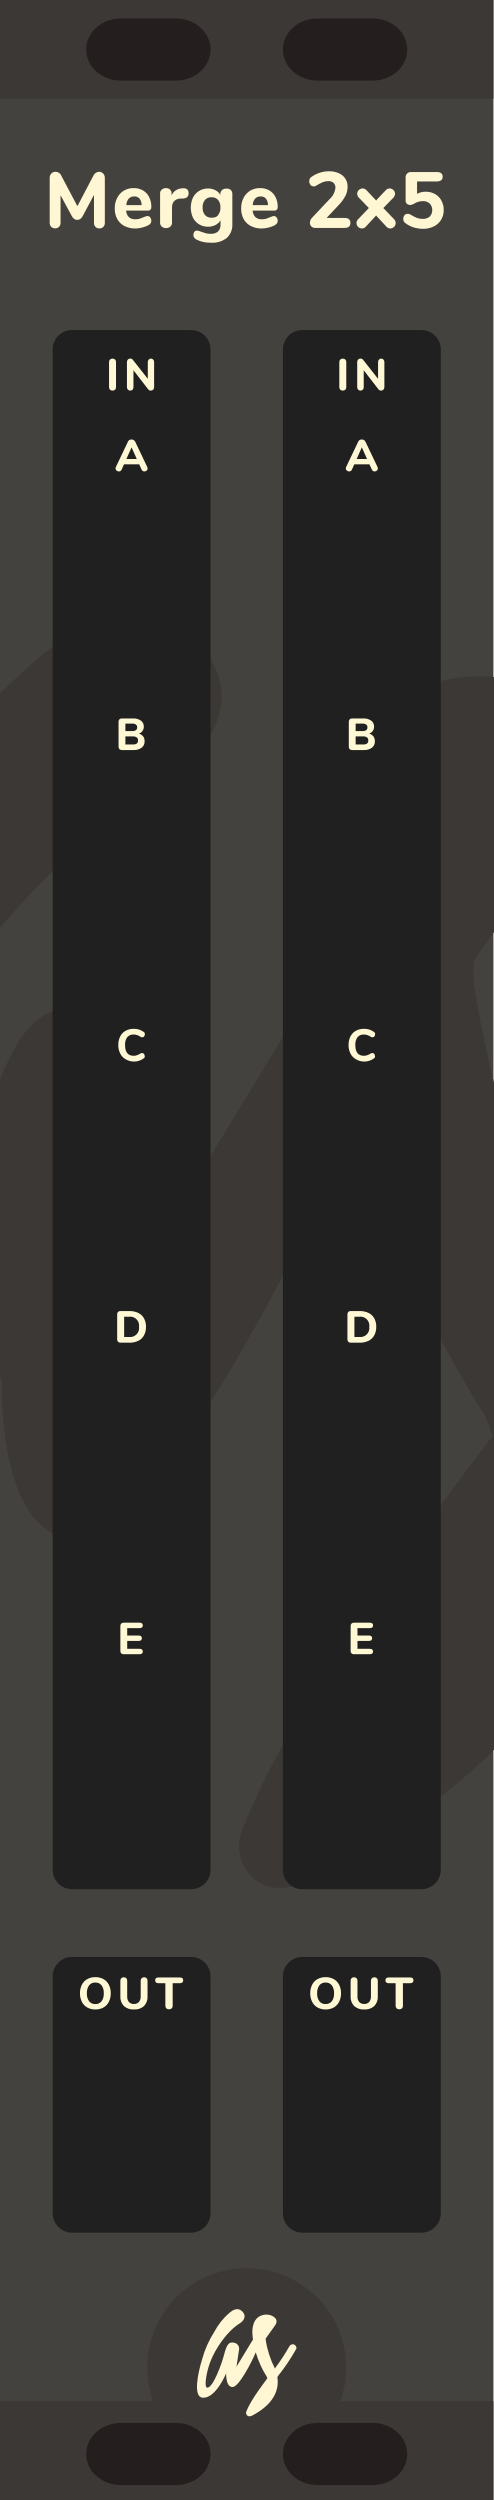
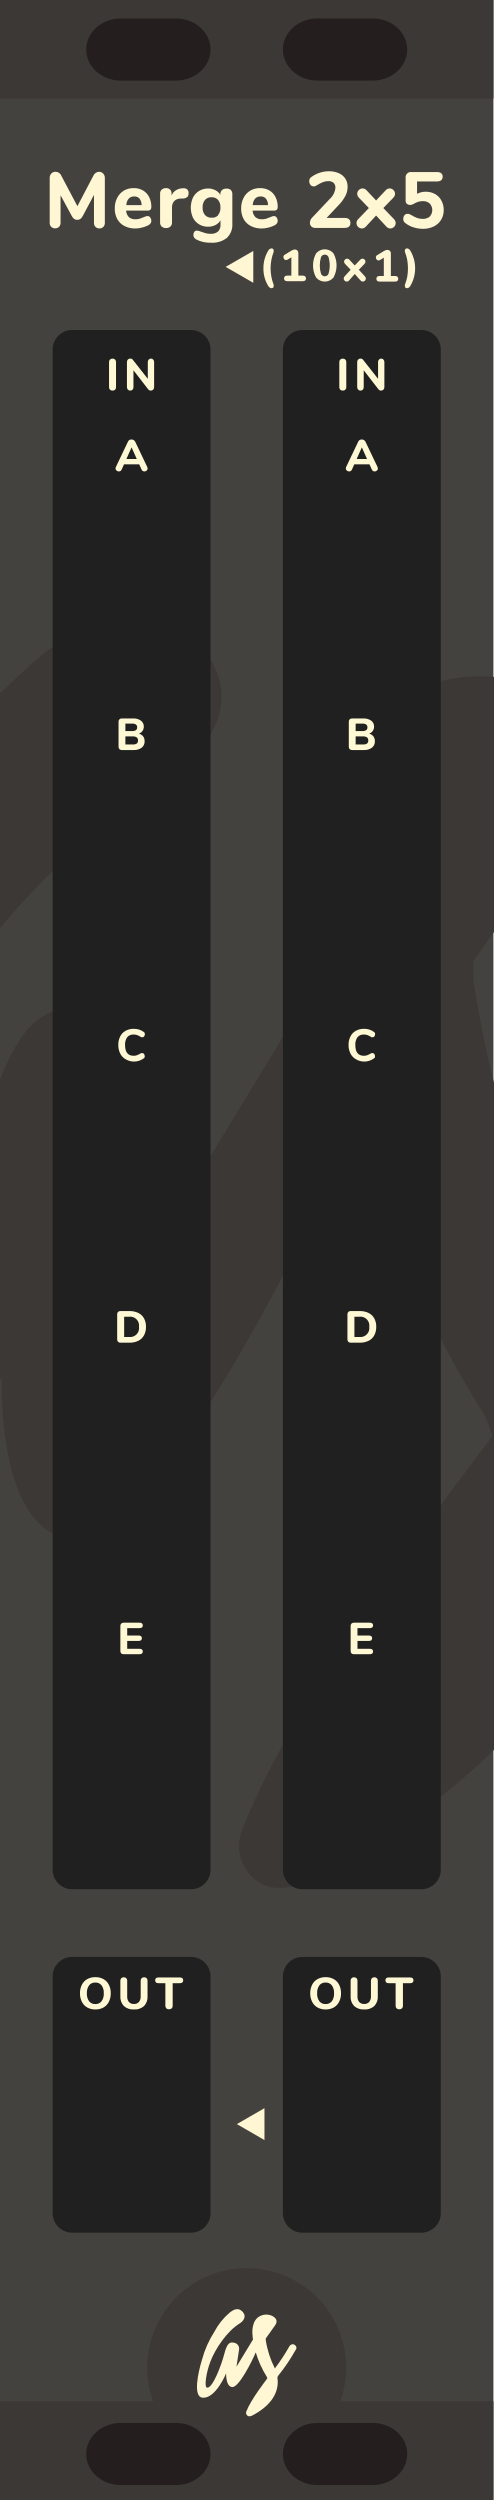
<svg xmlns="http://www.w3.org/2000/svg" id="svg8" width="75" height="380" viewBox="0 0 75 380" version="1.1">
  <defs id="defs27" />
  <g id="layer2" transform="translate(0,-3.0517578e-5)">
    <g transform="matrix(0.8426019,0,0,1,-190.4535,3.0517578e-5)" id="g1786" style="fill:#44423e;fill-opacity:1">
      <path id="path1784" transform="matrix(0.989,0,0,1,122.0906,0)" d="M 105.096,0 V 47.439 51.25 54.186 55.41 321.109 322.34 380 h 90 V 322.34 321.15 54.186 51.25 47.4 0 Z" style="fill:#44423e;fill-opacity:1;stroke-width:1.006" />
    </g>
    <g transform="matrix(7.929911,0,0,7.929911,-438.09,-2669.216)" data-name="Layer 2" id="g1904" style="fill:#3c3835;fill-opacity:1">
      <g data-name="Layer 1-2" id="g1902-7" style="fill:#3c3835;fill-opacity:1">
        <path style="fill:#3c3835;fill-opacity:1" d="m 71.31,357 a 0.91,0.91 0 0 0 -0.41,-0.53 0.77,0.77 0 0 0 -0.64,-0.1 0.91,0.91 0 0 0 -0.53,0.41 43.94,43.94 0 0 1 -3.33,5.08 21.5,21.5 0 0 1 -2.08,-6.45 v -0.39 l 2,-2.81 c 0.24,-0.34 1.26,-1.56 -0.78,-2.45 a 3.15,3.15 0 0 0 -2.36,0.07 c -2.32,1 -1.92,4.26 -1.85,4.79 q 0,0.31 0.09,0.62 l -3.78,6.22 c 0,0 0.49,-3.26 0.58,-3.85 A 1.36,1.36 0 0 0 57.1,356 c -1,-0.24 -1.61,0.06 -2.27,2.65 -0.56,2.19 -2.54,7.64 -3.86,7.6 -0.78,0 -0.24,-3.41 0.68,-5.87 1.12,-2.95 3.78,-7 6.78,-8.83 0.69,-0.43 1.6,-1.5 0.66,-2.56 -1.19,-1.34 -2.46,-0.28 -3,0.13 a 14.68,14.68 0 0 0 -3.49,4.35 22.82,22.82 0 0 0 -2.81,6.33 c -1,3.25 -2.07,8.54 0.1,8.74 3,0.27 5.39,-5.56 5.39,-5.56 0,0 -0.13,3.05 1.4,3.13 1.53,0.08 4.51,-5.9 5.36,-7.92 a 22.36,22.36 0 0 0 2.5,5.55 2.87,2.87 0 0 1 0.14,0.39 c -0.34,0.47 -3.77,4.86 -4.77,7.5 a 0.82,0.82 0 0 0 0,0.72 0.79,0.79 0 0 0 0.5,0.42 1.12,1.12 0 0 0 0.74,-0.12 5.53,5.53 0 0 0 0.66,-0.35 c 4.83,-2.78 5.52,-6 5.17,-8.48 a 2.08,2.08 0 0 1 0.26,-0.4 42.2,42.2 0 0 0 3.89,-5.77 0.76,0.76 0 0 0 0.18,-0.65 z" class="cls-4" id="path1900-5" />
      </g>
    </g>
    <rect style="opacity:1;vector-effect:none;fill:#3c3835;fill-opacity:1;stroke:none;stroke-width:0.77;stroke-linecap:butt;stroke-linejoin:miter;stroke-miterlimit:4;stroke-dasharray:none;stroke-dashoffset:0;stroke-opacity:1" id="rect2016" width="75" height="15" x="9.9999997e-06" y="365" />
    <circle style="opacity:1;vector-effect:none;fill:#3c3835;fill-opacity:1;stroke:none;stroke-width:0.744;stroke-linecap:butt;stroke-linejoin:miter;stroke-miterlimit:4;stroke-dasharray:none;stroke-dashoffset:0;stroke-opacity:1" id="circle1788" cx="37.5" cy="359.882" r="15.118" />
    <g style="fill:#fff7d4;fill-opacity:1" id="g1794" data-name="Layer 2" transform="matrix(0.6660293,0,0,0.6660293,-2.444564,118.9929)">
      <g style="fill:#fff7d4;fill-opacity:1" id="g1792" data-name="Layer 1-2">
        <path id="path1790" class="cls-4" d="m 71.31,357 a 0.91,0.91 0 0 0 -0.41,-0.53 0.77,0.77 0 0 0 -0.64,-0.1 0.91,0.91 0 0 0 -0.53,0.41 43.94,43.94 0 0 1 -3.33,5.08 21.5,21.5 0 0 1 -2.08,-6.45 v -0.39 l 2,-2.81 c 0.24,-0.34 1.26,-1.56 -0.78,-2.45 a 3.15,3.15 0 0 0 -2.36,0.07 c -2.32,1 -1.92,4.26 -1.85,4.79 q 0,0.31 0.09,0.62 l -3.78,6.22 c 0,0 0.49,-3.26 0.58,-3.85 A 1.36,1.36 0 0 0 57.1,356 c -1,-0.24 -1.61,0.06 -2.27,2.65 -0.56,2.19 -2.54,7.64 -3.86,7.6 -0.78,0 -0.24,-3.41 0.68,-5.87 1.12,-2.95 3.78,-7 6.78,-8.83 0.69,-0.43 1.6,-1.5 0.66,-2.56 -1.19,-1.34 -2.46,-0.28 -3,0.13 a 14.68,14.68 0 0 0 -3.49,4.35 22.82,22.82 0 0 0 -2.81,6.33 c -1,3.25 -2.07,8.54 0.1,8.74 3,0.27 5.39,-5.56 5.39,-5.56 0,0 -0.13,3.05 1.4,3.13 1.53,0.08 4.51,-5.9 5.36,-7.92 a 22.36,22.36 0 0 0 2.5,5.55 2.87,2.87 0 0 1 0.14,0.39 c -0.34,0.47 -3.77,4.86 -4.77,7.5 a 0.82,0.82 0 0 0 0,0.72 0.79,0.79 0 0 0 0.5,0.42 1.12,1.12 0 0 0 0.74,-0.12 5.53,5.53 0 0 0 0.66,-0.35 c 4.83,-2.78 5.52,-6 5.17,-8.48 a 2.08,2.08 0 0 1 0.26,-0.4 42.2,42.2 0 0 0 3.89,-5.77 0.76,0.76 0 0 0 0.18,-0.65 z" style="fill:#fff7d4;fill-opacity:1" />
      </g>
    </g>
    <rect y="3.0517578e-05" x="9.9999997e-06" height="15" width="75" id="rect2018" style="opacity:1;vector-effect:none;fill:#3c3835;fill-opacity:1;stroke:none;stroke-width:0.77;stroke-linecap:butt;stroke-linejoin:miter;stroke-miterlimit:4;stroke-dasharray:none;stroke-dashoffset:0;stroke-opacity:1" />
    <g transform="translate(-1982.405,-1464.669)" id="g3309">
      <path id="path3293" style="fill:#fff7d4" transform="translate(319.8,697.39)" d="m 1678.29,793.66 a 0.93,0.93 0 0 1 0.25,0.67 v 6.82 a 0.84,0.84 0 0 1 -0.23,0.62 0.81,0.81 0 0 1 -0.6,0.23 0.79,0.79 0 0 1 -0.59,-0.23 0.84,0.84 0 0 1 -0.23,-0.62 v -4.25 l -1.7,3.2 a 1.34,1.34 0 0 1 -0.37,0.46 0.85,0.85 0 0 1 -0.94,0 1.31,1.31 0 0 1 -0.37,-0.46 l -1.7,-3.14 v 4.18 a 0.85,0.85 0 0 1 -0.23,0.62 0.88,0.88 0 0 1 -1.19,0 0.84,0.84 0 0 1 -0.23,-0.62 v -6.82 a 0.93,0.93 0 0 1 0.25,-0.67 0.85,0.85 0 0 1 0.64,-0.26 0.94,0.94 0 0 1 0.88,0.61 l 2.44,4.62 2.42,-4.62 a 1,1 0 0 1 0.86,-0.61 0.85,0.85 0 0 1 0.64,0.27 z" />
      <path id="path3295" style="fill:#fff7d4" transform="translate(319.8,697.39)" d="m 1685.46,800.36 a 0.78,0.78 0 0 1 0.15,0.49 0.65,0.65 0 0 1 -0.12,0.38 1,1 0 0 1 -0.34,0.29 4.27,4.27 0 0 1 -0.95,0.35 4,4 0 0 1 -1,0.14 3.57,3.57 0 0 1 -1.67,-0.37 2.61,2.61 0 0 1 -1.1,-1.06 3.28,3.28 0 0 1 -0.38,-1.63 3.34,3.34 0 0 1 0.37,-1.6 2.74,2.74 0 0 1 1,-1.09 2.9,2.9 0 0 1 1.5,-0.39 2.74,2.74 0 0 1 1.41,0.35 2.42,2.42 0 0 1 0.94,1 3.31,3.31 0 0 1 0.34,1.53 0.58,0.58 0 0 1 -0.13,0.4 0.46,0.46 0 0 1 -0.35,0.14 h -3.36 a 1.59,1.59 0 0 0 0.43,1 1.42,1.42 0 0 0 1,0.32 2.16,2.16 0 0 0 0.62,-0.08 6.38,6.38 0 0 0 0.61,-0.23 l 0.32,-0.13 a 0.86,0.86 0 0 1 0.28,-0.05 0.47,0.47 0 0 1 0.43,0.24 z m -3.28,-2.9 a 1.55,1.55 0 0 0 -0.37,1 h 2.32 a 1.57,1.57 0 0 0 -0.32,-1 1,1 0 0 0 -0.8,-0.32 1.08,1.08 0 0 0 -0.83,0.32 z" />
      <path id="path3297" style="fill:#fff7d4" transform="translate(319.8,697.39)" d="m 1691.06,796.07 a 0.71,0.71 0 0 1 0.21,0.56 0.8,0.8 0 0 1 -0.19,0.59 1.12,1.12 0 0 1 -0.68,0.24 h -0.36 a 1.36,1.36 0 0 0 -1,0.43 1.41,1.41 0 0 0 -0.29,0.92 v 2.29 a 0.78,0.78 0 0 1 -0.26,0.63 1,1 0 0 1 -0.64,0.22 1,1 0 0 1 -0.65,-0.22 0.78,0.78 0 0 1 -0.26,-0.63 v -4.4 a 0.75,0.75 0 0 1 0.26,-0.61 1,1 0 0 1 0.64,-0.22 0.88,0.88 0 0 1 0.6,0.21 0.73,0.73 0 0 1 0.24,0.58 V 797 a 1.67,1.67 0 0 1 0.65,-0.79 2,2 0 0 1 1,-0.31 h 0.17 a 0.75,0.75 0 0 1 0.56,0.17 z" />
      <path id="path3299" style="fill:#fff7d4" transform="translate(319.8,697.39)" d="m 1697.67,796.14 a 0.81,0.81 0 0 1 0.25,0.62 v 4.52 a 2.73,2.73 0 0 1 -0.83,2.16 3.55,3.55 0 0 1 -2.42,0.73 4.51,4.51 0 0 1 -2.21,-0.48 1,1 0 0 1 -0.34,-0.29 0.67,0.67 0 0 1 -0.12,-0.39 0.8,0.8 0 0 1 0.14,-0.49 0.46,0.46 0 0 1 0.38,-0.19 1.1,1.1 0 0 1 0.31,0.05 l 0.37,0.13 a 7.4,7.4 0 0 0 0.71,0.23 2.79,2.79 0 0 0 0.7,0.08 1.62,1.62 0 0 0 1.14,-0.35 1.38,1.38 0 0 0 0.37,-1.06 v -0.65 a 1.78,1.78 0 0 1 -0.76,0.72 2.4,2.4 0 0 1 -1.13,0.26 2.58,2.58 0 0 1 -1.36,-0.36 2.46,2.46 0 0 1 -0.93,-1 3.71,3.71 0 0 1 0,-3.08 2.51,2.51 0 0 1 0.93,-1 2.54,2.54 0 0 1 1.36,-0.37 2.38,2.38 0 0 1 1.11,0.26 1.82,1.82 0 0 1 0.76,0.71 v -0.12 a 0.78,0.78 0 0 1 0.25,-0.61 0.94,0.94 0 0 1 0.65,-0.22 0.91,0.91 0 0 1 0.67,0.19 z m -1.91,3.82 a 1.69,1.69 0 0 0 0.35,-1.14 1.71,1.71 0 0 0 -0.35,-1.15 1.24,1.24 0 0 0 -1,-0.41 1.25,1.25 0 0 0 -1,0.41 1.69,1.69 0 0 0 -0.36,1.15 1.66,1.66 0 0 0 0.36,1.14 1.26,1.26 0 0 0 1,0.41 1.24,1.24 0 0 0 1.01,-0.37 z" />
      <path id="path3301" style="fill:#fff7d4" transform="translate(319.8,697.39)" d="m 1704.67,800.36 a 0.78,0.78 0 0 1 0.15,0.49 0.66,0.66 0 0 1 -0.12,0.38 1,1 0 0 1 -0.34,0.29 4.26,4.26 0 0 1 -0.95,0.35 4.06,4.06 0 0 1 -1,0.14 3.57,3.57 0 0 1 -1.67,-0.37 2.6,2.6 0 0 1 -1.1,-1.06 3.29,3.29 0 0 1 -0.38,-1.63 3.34,3.34 0 0 1 0.37,-1.6 2.74,2.74 0 0 1 1,-1.09 2.89,2.89 0 0 1 1.5,-0.39 2.74,2.74 0 0 1 1.41,0.35 2.42,2.42 0 0 1 0.94,1 3.31,3.31 0 0 1 0.34,1.53 0.58,0.58 0 0 1 -0.13,0.4 0.46,0.46 0 0 1 -0.35,0.14 H 1701 a 1.6,1.6 0 0 0 0.43,1 1.42,1.42 0 0 0 1,0.32 2.15,2.15 0 0 0 0.62,-0.08 6.19,6.19 0 0 0 0.61,-0.23 l 0.32,-0.13 a 0.85,0.85 0 0 1 0.28,-0.05 0.48,0.48 0 0 1 0.41,0.24 z m -3.28,-2.9 a 1.57,1.57 0 0 0 -0.37,1 h 2.32 a 1.57,1.57 0 0 0 -0.32,-1 1,1 0 0 0 -0.8,-0.32 1.09,1.09 0 0 0 -0.83,0.32 z" />
      <path id="path3303" style="fill:#fff7d4" transform="translate(319.8,697.39)" d="m 1715.87,801.16 q 0,0.76 -0.89,0.76 h -4.46 a 0.8,0.8 0 0 1 -0.59,-0.22 0.75,0.75 0 0 1 -0.22,-0.56 1.12,1.12 0 0 1 0.35,-0.79 l 2.64,-2.8 a 2.65,2.65 0 0 0 0.89,-1.73 1,1 0 0 0 -0.28,-0.75 1.14,1.14 0 0 0 -0.8,-0.26 2.22,2.22 0 0 0 -0.84,0.16 6.86,6.86 0 0 0 -0.89,0.46 l -0.31,0.17 a 0.61,0.61 0 0 1 -0.25,0 0.53,0.53 0 0 1 -0.43,-0.23 0.88,0.88 0 0 1 -0.18,-0.55 0.81,0.81 0 0 1 0.08,-0.38 0.74,0.74 0 0 1 0.26,-0.27 4.5,4.5 0 0 1 1.24,-0.63 4.42,4.42 0 0 1 1.41,-0.23 3.6,3.6 0 0 1 1.49,0.29 2.23,2.23 0 0 1 1,0.82 2.2,2.2 0 0 1 0.35,1.23 3,3 0 0 1 -0.31,1.36 6,6 0 0 1 -1,1.39 l -1.88,2 h 2.75 q 0.87,0.02 0.87,0.76 z" />
      <path id="path3305" style="fill:#fff7d4" transform="translate(319.8,697.39)" d="m 1722.75,801.19 a 0.84,0.84 0 0 1 -0.82,0.82 0.82,0.82 0 0 1 -0.6,-0.29 l -1.56,-1.68 -1.55,1.68 a 0.82,0.82 0 0 1 -0.6,0.29 0.84,0.84 0 0 1 -0.83,-0.83 0.84,0.84 0 0 1 0.26,-0.59 l 1.62,-1.69 -1.51,-1.57 a 0.84,0.84 0 0 1 -0.26,-0.59 0.78,0.78 0 0 1 0.25,-0.58 0.79,0.79 0 0 1 0.57,-0.24 0.83,0.83 0 0 1 0.61,0.29 l 1.44,1.54 1.45,-1.54 a 0.83,0.83 0 0 1 0.61,-0.29 0.79,0.79 0 0 1 0.57,0.24 0.78,0.78 0 0 1 0.25,0.58 0.84,0.84 0 0 1 -0.26,0.59 l -1.52,1.57 1.62,1.69 a 0.85,0.85 0 0 1 0.26,0.6 z" />
      <path id="path3307" style="fill:#fff7d4" transform="translate(319.8,697.39)" d="m 1728.76,796.79 a 2.39,2.39 0 0 1 0.95,1 2.9,2.9 0 0 1 0.34,1.42 2.79,2.79 0 0 1 -0.4,1.49 2.69,2.69 0 0 1 -1.11,1 3.62,3.62 0 0 1 -1.65,0.36 4.73,4.73 0 0 1 -1.45,-0.23 3.86,3.86 0 0 1 -1.22,-0.64 0.77,0.77 0 0 1 -0.25,-0.28 0.93,0.93 0 0 1 0.1,-0.9 0.52,0.52 0 0 1 0.43,-0.22 0.79,0.79 0 0 1 0.26,0 2.17,2.17 0 0 1 0.31,0.15 6.74,6.74 0 0 0 0.88,0.45 2.28,2.28 0 0 0 0.86,0.16 1.62,1.62 0 0 0 1.11,-0.34 1.47,1.47 0 0 0 0,-2 1.48,1.48 0 0 0 -1,-0.36 2.55,2.55 0 0 0 -0.74,0.1 3.23,3.23 0 0 0 -0.73,0.34 1,1 0 0 1 -0.5,0.14 0.71,0.71 0 0 1 -0.49,-0.17 0.59,0.59 0 0 1 -0.2,-0.46 v -3.49 a 0.79,0.79 0 0 1 0.88,-0.88 h 3.86 q 0.89,0 0.89,0.71 0,0.71 -0.89,0.72 h -3 v 1.88 a 2.73,2.73 0 0 1 1.36,-0.32 2.81,2.81 0 0 1 1.4,0.37 z" />
+     </g>
+     <path style="opacity:1;vector-effect:none;fill:#fff7d4;fill-opacity:1;stroke:none;stroke-width:1;stroke-linecap:butt;stroke-linejoin:miter;stroke-miterlimit:4;stroke-dasharray:none;stroke-dashoffset:0;stroke-opacity:1;paint-order:stroke fill markers" id="path938" d="m -160.632,118.868 -27.425,0 -27.425,0 13.712,-23.75 13.712,-23.75 13.712,23.75 z" transform="matrix(0,0.08836875,0.08836875,0,29.6944,339.4839)" />
+     <path transform="matrix(0,0.08836875,0.08836875,0,27.9944,57.18391)" d="m -160.632,118.868 -27.425,0 -27.425,0 13.712,-23.75 13.712,-23.75 13.712,23.75 z" id="path1480" style="opacity:1;vector-effect:none;fill:#fff7d4;fill-opacity:1;stroke:none;stroke-width:1;stroke-linecap:butt;stroke-linejoin:miter;stroke-miterlimit:4;stroke-dasharray:none;stroke-dashoffset:0;stroke-opacity:1;paint-order:stroke fill markers" />
+     <g style="fill:#fff7d4;fill-opacity:1" id="g907" transform="translate(40.04045,37.72766)">
+       <path style="fill:#fff7d4;fill-opacity:1" class="cls-1" d="m 109.61,145.15 a 5.08,5.08 0 0 1 0.75,-2.72 0.72,0.72 0 0 1 0.23,-0.23 0.56,0.56 0 0 1 0.26,-0.08 0.32,0.32 0 0 1 0.23,0.09 0.28,0.28 0 0 1 0.09,0.22 0.59,0.59 0 0 1 0,0.21 6.31,6.31 0 0 0 -0.35,1.23 6.62,6.62 0 0 0 -0.12,1.28 7,7 0 0 0 0.47,2.51 0.51,0.51 0 0 1 0,0.2 0.3,0.3 0 0 1 -0.09,0.23 0.36,0.36 0 0 1 -0.23,0.08 0.46,0.46 0 0 1 -0.26,-0.08 0.72,0.72 0 0 1 -0.23,-0.23 5,5 0 0 1 -0.75,-2.71 z" transform="translate(-109.61,-142.09)" id="path895" />
+       <path style="fill:#fff7d4;fill-opacity:1" class="cls-1" d="m 20.49,4.645 c 0,0.29 -0.16,0.43 -0.49,0.43 h -2.33 c -0.33,0 -0.5,-0.14 -0.5,-0.43 0,-0.29 0.17,-0.42 0.5,-0.42 h 0.63 v -2.78 l -0.59,0.36 a 0.42,0.42 0 0 1 -0.21,0.06 0.38,0.38 0 0 1 -0.29,-0.14 0.49,0.49 0 0 1 -0.12,-0.32 0.39,0.39 0 0 1 0.21,-0.36 l 1.08,-0.65 a 1,1 0 0 1 0.48,-0.14 0.51,0.51 0 0 1 0.36,0.14 0.49,0.49 0 0 1 0.15,0.38 v 3.45 H 20 c 0.33,0 0.49,0.14 0.49,0.42 z" id="path897" />
+       <path style="fill:#fff7d4;fill-opacity:1" class="cls-1" d="m 15.569,4.615 a 0.48,0.48 0 0 1 -0.46,0.46 0.44,0.44 0 0 1 -0.34,-0.16 l -0.89,-1 -0.87,1 a 0.47,0.47 0 0 1 -0.34,0.16 0.45,0.45 0 0 1 -0.33,-0.14 0.42,0.42 0 0 1 -0.14,-0.33 0.46,0.46 0 0 1 0.15,-0.33 l 0.91,-1 -0.85,-0.89 a 0.5,0.5 0 0 1 -0.15,-0.34 0.41,0.41 0 0 1 0.14,-0.32 0.45,0.45 0 0 1 0.32,-0.14 0.49,0.49 0 0 1 0.35,0.17 l 0.81,0.87 0.83,-0.87 a 0.47,0.47 0 0 1 0.34,-0.17 0.49,0.49 0 0 1 0.33,0.14 0.44,0.44 0 0 1 0.13,0.32 0.5,0.5 0 0 1 -0.15,0.34 l -0.86,0.89 0.92,1 a 0.46,0.46 0 0 1 0.15,0.34 z" id="path899" />
+       <g id="g912" transform="translate(-9.142175,0.1657955)">
+         <path id="path901" transform="translate(-109.61,-142.09)" d="m 125.22,146.51 c 0,0.29 -0.17,0.43 -0.5,0.43 h -2.33 c -0.33,0 -0.5,-0.14 -0.5,-0.43 0,-0.29 0.17,-0.42 0.5,-0.42 H 123 v -2.78 l -0.6,0.36 a 0.42,0.42 0 0 1 -0.21,0.06 0.35,0.35 0 0 1 -0.28,-0.14 0.49,0.49 0 0 1 -0.12,-0.32 0.39,0.39 0 0 1 0.21,-0.36 l 1.07,-0.65 a 1,1 0 0 1 0.48,-0.14 0.5,0.5 0 0 1 0.51,0.52 v 3.45 h 0.63 c 0.36,0 0.53,0.14 0.53,0.42 z" class="cls-1" style="fill:#fff7d4;fill-opacity:1" />
+         <path id="path903" transform="translate(-109.61,-142.09)" d="m 126.75,146.37 a 3.85,3.85 0 0 1 0,-3.65 1.72,1.72 0 0 1 2.66,0 3.85,3.85 0 0 1 0,3.65 1.72,1.72 0 0 1 -2.66,0 z m 1.9,-0.57 a 4.5,4.5 0 0 0 0,-2.52 0.59,0.59 0 0 0 -0.57,-0.38 0.61,0.61 0 0 0 -0.58,0.39 4.47,4.47 0 0 0 0,2.51 0.61,0.61 0 0 0 0.58,0.39 0.6,0.6 0 0 0 0.57,-0.39 z" class="cls-1" style="fill:#fff7d4;fill-opacity:1" />
+       </g>
+       <path style="fill:#fff7d4;fill-opacity:1" class="cls-1" d="m 131.69,148.09 a 0.44,0.44 0 0 1 -0.26,0.08 0.36,0.36 0 0 1 -0.23,-0.08 0.3,0.3 0 0 1 -0.09,-0.23 0.51,0.51 0 0 1 0,-0.2 6.56,6.56 0 0 0 0.36,-1.23 7.44,7.44 0 0 0 0.11,-1.28 7.53,7.53 0 0 0 -0.11,-1.28 6.35,6.35 0 0 0 -0.36,-1.23 0.59,0.59 0 0 1 0,-0.21 0.28,0.28 0 0 1 0.09,-0.22 0.32,0.32 0 0 1 0.23,-0.09 0.52,0.52 0 0 1 0.26,0.08 0.63,0.63 0 0 1 0.23,0.23 5.29,5.29 0 0 1 0,5.43 0.63,0.63 0 0 1 -0.23,0.23 z" transform="translate(-109.61,-142.09)" id="path905" />
    </g>
  </g>
  <g id="layer1" transform="translate(0,-3.0517578e-5)" />
  <g id="g911" transform="translate(7.800949)">
    <rect ry="5.263" y="2.803" x="5.301" height="9.449" width="18.898" id="rect861" style="opacity:1;vector-effect:none;fill:#251e1e;fill-opacity:1;stroke:none;stroke-width:0.574;stroke-linecap:butt;stroke-linejoin:miter;stroke-miterlimit:4;stroke-dasharray:none;stroke-dashoffset:0;stroke-opacity:1" />
    <rect style="opacity:1;vector-effect:none;fill:#251e1e;fill-opacity:1;stroke:none;stroke-width:0.574;stroke-linecap:butt;stroke-linejoin:miter;stroke-miterlimit:4;stroke-dasharray:none;stroke-dashoffset:0;stroke-opacity:1" id="rect863" width="18.898" height="9.449" x="5.301" y="368.284" ry="5.263" />
  </g>
  <g id="g915" transform="translate(-7.800949)">
    <rect style="opacity:1;vector-effect:none;fill:#251e1e;fill-opacity:1;stroke:none;stroke-width:0.574;stroke-linecap:butt;stroke-linejoin:miter;stroke-miterlimit:4;stroke-dasharray:none;stroke-dashoffset:0;stroke-opacity:1" id="rect1497" width="18.898" height="9.449" x="50.801" y="2.803" ry="5.263" />
    <rect ry="5.263" y="368.284" x="50.801" height="9.449" width="18.898" id="rect1499" style="opacity:1;vector-effect:none;fill:#251e1e;fill-opacity:1;stroke:none;stroke-width:0.574;stroke-linecap:butt;stroke-linejoin:miter;stroke-miterlimit:4;stroke-dasharray:none;stroke-dashoffset:0;stroke-opacity:1" />
  </g>
  <g id="g906" transform="rotate(180,21,194.7636)">
    <rect ry="2.963" y="102.366" x="10" height="237" width="24" id="rect1741" style="opacity:1;vector-effect:none;fill:#202020;fill-opacity:1;stroke:none;stroke-width:2.482;stroke-linecap:round;stroke-linejoin:miter;stroke-miterlimit:4;stroke-dasharray:none;stroke-dashoffset:0;stroke-opacity:1;paint-order:stroke fill markers" />
    <rect style="display:inline;opacity:1;vector-effect:none;fill:#202020;fill-opacity:1;stroke:none;stroke-width:2.482;stroke-linecap:round;stroke-linejoin:miter;stroke-miterlimit:4;stroke-dasharray:none;stroke-dashoffset:0;stroke-opacity:1;paint-order:stroke fill markers" id="rect882" width="24" height="41.913" x="10" y="50.161" ry="2.963" />
  </g>
  <g transform="translate(-1.440005,-54)" id="g2424">
    <path id="path2414" style="fill:#fff8d5" d="m 23.88,125.21 a 0.41,0.41 0 0 1 -0.15,0.32 0.52,0.52 0 0 1 -0.35,0.13 0.46,0.46 0 0 1 -0.24,-0.07 0.45,0.45 0 0 1 -0.18,-0.21 l -0.36,-0.8 h -2.31 l -0.36,0.8 a 0.46,0.46 0 0 1 -0.17,0.21 0.45,0.45 0 0 1 -0.25,0.07 0.53,0.53 0 0 1 -0.35,-0.13 0.41,0.41 0 0 1 -0.16,-0.32 0.55,0.55 0 0 1 0.05,-0.22 l 1.84,-3.86 a 0.54,0.54 0 0 1 0.22,-0.25 0.64,0.64 0 0 1 0.32,-0.08 0.63,0.63 0 0 1 0.33,0.09 0.6,0.6 0 0 1 0.23,0.25 l 1.84,3.86 a 0.54,0.54 0 0 1 0.05,0.21 z m -3.23,-1.44 h 1.58 l -0.79,-1.77 z" />
    <path id="path2416" style="fill:#fff8d5" d="m 23.189,165.916 a 1.2,1.2 0 0 1 0.23,0.74 1.16,1.16 0 0 1 -0.45,1 1.92,1.92 0 0 1 -1.23,0.35 h -1.78 a 0.5,0.5 0 0 1 -0.37,-0.13 0.5,0.5 0 0 1 -0.13,-0.37 v -3.8 a 0.5,0.5 0 0 1 0.13,-0.37 0.5,0.5 0 0 1 0.37,-0.13 h 1.71 a 1.92,1.92 0 0 1 1.19,0.33 1.08,1.08 0 0 1 0.44,0.91 1.11,1.11 0 0 1 -0.2,0.66 1.14,1.14 0 0 1 -0.55,0.41 1.2,1.2 0 0 1 0.64,0.4 z m -2.69,-0.79 h 1 a 1,1 0 0 0 0.6,-0.14 0.49,0.49 0 0 0 0.19,-0.42 0.5,0.5 0 0 0 -0.19,-0.44 1,1 0 0 0 -0.6,-0.14 h -1 z m 1.73,1.89 a 0.54,0.54 0 0 0 0.19,-0.46 0.56,0.56 0 0 0 -0.19,-0.47 1,1 0 0 0 -0.61,-0.15 h -1.12 v 1.22 h 1.12 a 1,1 0 0 0 0.62,-0.14 z" />
    <path id="path2418" style="fill:#fff8d5" d="m 20.53,215 a 2,2 0 0 1 -0.82,-0.86 2.83,2.83 0 0 1 -0.29,-1.31 2.81,2.81 0 0 1 0.29,-1.3 2,2 0 0 1 0.82,-0.85 2.48,2.48 0 0 1 1.24,-0.3 2.47,2.47 0 0 1 1.54,0.49 0.52,0.52 0 0 1 0.14,0.16 0.45,0.45 0 0 1 0,0.2 0.47,0.47 0 0 1 -0.1,0.3 0.3,0.3 0 0 1 -0.24,0.13 h -0.17 l -0.16,-0.08 a 2.26,2.26 0 0 0 -0.5,-0.25 1.54,1.54 0 0 0 -0.5,-0.08 1.19,1.19 0 0 0 -1,0.4 1.88,1.88 0 0 0 -0.33,1.21 q 0,1.62 1.31,1.62 a 1.43,1.43 0 0 0 0.48,-0.08 3,3 0 0 0 0.52,-0.25 l 0.17,-0.08 h 0.16 a 0.3,0.3 0 0 1 0.24,0.13 0.47,0.47 0 0 1 0.1,0.3 0.45,0.45 0 0 1 0,0.21 0.5,0.5 0 0 1 -0.14,0.16 2.47,2.47 0 0 1 -1.54,0.49 2.48,2.48 0 0 1 -1.22,-0.36 z" />
    <path id="path2420" style="fill:#fff8d5" d="m 19.38,257.95 a 0.5,0.5 0 0 1 -0.13,-0.37 v -3.8 a 0.5,0.5 0 0 1 0.13,-0.37 0.5,0.5 0 0 1 0.37,-0.13 h 1.37 a 3,3 0 0 1 1.35,0.29 2,2 0 0 1 0.86,0.82 2.6,2.6 0 0 1 0.3,1.29 2.65,2.65 0 0 1 -0.3,1.29 2,2 0 0 1 -0.86,0.83 3,3 0 0 1 -1.35,0.29 h -1.37 a 0.5,0.5 0 0 1 -0.37,-0.14 z m 1.66,-0.73 a 1.36,1.36 0 0 0 1.53,-1.54 1.36,1.36 0 0 0 -1.53,-1.54 h -0.73 v 3.08 z" />
    <path id="path2422" style="fill:#fff8d5" d="m 19.866,305.32 a 0.5,0.5 0 0 1 -0.13,-0.37 v -3.8 a 0.5,0.5 0 0 1 0.13,-0.37 0.5,0.5 0 0 1 0.37,-0.13 h 2.41 q 0.5,0 0.5,0.41 0,0.41 -0.5,0.42 h -1.87 v 1.12 h 1.73 q 0.5,0 0.5,0.41 0,0.41 -0.5,0.41 h -1.73 v 1.2 h 1.87 q 0.5,0 0.5,0.41 0,0.41 -0.5,0.41 h -2.41 a 0.5,0.5 0 0 1 -0.37,-0.12 z" />
  </g>
  <g transform="translate(5.465265,-100.2182)" id="g209">
    <path d="m -118.57,159.45 a 0.52,0.52 0 0 1 -0.14,-0.39 v -3.81 a 0.51,0.51 0 0 1 0.14,-0.38 0.52,0.52 0 0 1 0.39,-0.14 0.52,0.52 0 0 1 0.39,0.14 0.51,0.51 0 0 1 0.14,0.38 v 3.81 a 0.52,0.52 0 0 1 -0.14,0.39 0.52,0.52 0 0 1 -0.39,0.14 0.52,0.52 0 0 1 -0.39,-0.14 z" transform="translate(129.82)" style="fill:#fff8d5" id="path203" />
    <path d="m -112,154.87 a 0.52,0.52 0 0 1 0.14,0.38 v 3.81 a 0.53,0.53 0 0 1 -0.14,0.38 0.48,0.48 0 0 1 -0.36,0.15 0.49,0.49 0 0 1 -0.39,-0.18 L -115,156.5 v 2.56 a 0.55,0.55 0 0 1 -0.13,0.38 0.46,0.46 0 0 1 -0.36,0.15 0.47,0.47 0 0 1 -0.36,-0.15 0.54,0.54 0 0 1 -0.14,-0.38 v -3.81 a 0.52,0.52 0 0 1 0.14,-0.38 0.48,0.48 0 0 1 0.36,-0.15 0.46,0.46 0 0 1 0.39,0.18 l 2.28,2.9 v -2.55 a 0.53,0.53 0 0 1 0.14,-0.38 0.46,0.46 0 0 1 0.35,-0.15 0.48,0.48 0 0 1 0.33,0.15 z" transform="translate(129.82)" style="fill:#fff8d5" id="path205" />
  </g>
  <g id="g960" transform="translate(5.265275,135.8268)">
    <path id="path954" style="fill:#fff8d5" transform="translate(129.82)" d="m -121.83,169.31 a 2,2 0 0 1 -0.81,-0.86 2.81,2.81 0 0 1 -0.29,-1.3 2.81,2.81 0 0 1 0.29,-1.3 2,2 0 0 1 0.81,-0.85 2.48,2.48 0 0 1 1.24,-0.3 2.48,2.48 0 0 1 1.24,0.3 2,2 0 0 1 0.81,0.85 2.81,2.81 0 0 1 0.29,1.3 2.81,2.81 0 0 1 -0.29,1.3 2,2 0 0 1 -0.81,0.86 2.45,2.45 0 0 1 -1.24,0.3 2.45,2.45 0 0 1 -1.24,-0.3 z m 2.18,-0.94 a 1.89,1.89 0 0 0 0.34,-1.22 1.89,1.89 0 0 0 -0.34,-1.21 1.15,1.15 0 0 0 -0.95,-0.42 1.14,1.14 0 0 0 -0.94,0.42 1.9,1.9 0 0 0 -0.34,1.21 1.9,1.9 0 0 0 0.34,1.22 1.14,1.14 0 0 0 0.94,0.42 1.15,1.15 0 0 0 0.95,-0.42 z" />
    <path id="path956" style="fill:#fff8d5" transform="translate(129.82)" d="m -116.26,169.09 a 2,2 0 0 1 -0.53,-1.52 v -2.33 a 0.51,0.51 0 0 1 0.14,-0.38 0.51,0.51 0 0 1 0.38,-0.14 0.5,0.5 0 0 1 0.38,0.14 0.52,0.52 0 0 1 0.14,0.38 v 2.37 a 1.28,1.28 0 0 0 0.26,0.87 1,1 0 0 0 0.76,0.3 1,1 0 0 0 0.76,-0.3 1.28,1.28 0 0 0 0.27,-0.87 v -2.37 a 0.52,0.52 0 0 1 0.14,-0.38 0.5,0.5 0 0 1 0.38,-0.14 0.51,0.51 0 0 1 0.38,0.14 0.51,0.51 0 0 1 0.14,0.38 v 2.33 a 2,2 0 0 1 -0.53,1.52 2.1,2.1 0 0 1 -1.54,0.52 2.1,2.1 0 0 1 -1.53,-0.52 z" />
    <path id="path958" style="fill:#fff8d5" transform="translate(129.82)" d="m -109.8,169.44 a 0.51,0.51 0 0 1 -0.15,-0.38 v -3.44 H -111 q -0.5,0 -0.5,-0.44 0,-0.44 0.5,-0.43 h 3.26 q 0.5,0 0.5,0.43 0,0.43 -0.5,0.44 h -1.1 v 3.44 a 0.51,0.51 0 0 1 -0.14,0.38 0.52,0.52 0 0 1 -0.39,0.14 0.53,0.53 0 0 1 -0.43,-0.14 z" />
  </g>
  <g id="g910" transform="rotate(-180,61,194.7636)">
    <rect style="opacity:1;vector-effect:none;fill:#202020;fill-opacity:1;stroke:none;stroke-width:2.482;stroke-linecap:round;stroke-linejoin:miter;stroke-miterlimit:4;stroke-dasharray:none;stroke-dashoffset:0;stroke-opacity:1;paint-order:stroke fill markers" id="rect935" width="24" height="237" x="55" y="102.366" ry="2.963" />
    <rect ry="2.963" y="50.161" x="55" height="41.913" width="24" id="rect937" style="display:inline;opacity:1;vector-effect:none;fill:#202020;fill-opacity:1;stroke:none;stroke-width:2.482;stroke-linecap:round;stroke-linejoin:miter;stroke-miterlimit:4;stroke-dasharray:none;stroke-dashoffset:0;stroke-opacity:1;paint-order:stroke fill markers" />
  </g>
  <g id="g943" transform="translate(40.46527,-100.2182)">
    <path id="path939" style="fill:#fff8d5" transform="translate(129.82)" d="m -118.57,159.45 a 0.52,0.52 0 0 1 -0.14,-0.39 v -3.81 a 0.51,0.51 0 0 1 0.14,-0.38 0.52,0.52 0 0 1 0.39,-0.14 0.52,0.52 0 0 1 0.39,0.14 0.51,0.51 0 0 1 0.14,0.38 v 3.81 a 0.52,0.52 0 0 1 -0.14,0.39 0.52,0.52 0 0 1 -0.39,0.14 0.52,0.52 0 0 1 -0.39,-0.14 z" />
    <path id="path941" style="fill:#fff8d5" transform="translate(129.82)" d="m -112,154.87 a 0.52,0.52 0 0 1 0.14,0.38 v 3.81 a 0.53,0.53 0 0 1 -0.14,0.38 0.48,0.48 0 0 1 -0.36,0.15 0.49,0.49 0 0 1 -0.39,-0.18 L -115,156.5 v 2.56 a 0.55,0.55 0 0 1 -0.13,0.38 0.46,0.46 0 0 1 -0.36,0.15 0.47,0.47 0 0 1 -0.36,-0.15 0.54,0.54 0 0 1 -0.14,-0.38 v -3.81 a 0.52,0.52 0 0 1 0.14,-0.38 0.48,0.48 0 0 1 0.36,-0.15 0.46,0.46 0 0 1 0.39,0.18 l 2.28,2.9 v -2.55 a 0.53,0.53 0 0 1 0.14,-0.38 0.46,0.46 0 0 1 0.35,-0.15 0.48,0.48 0 0 1 0.33,0.15 z" />
  </g>
  <g id="g963" transform="translate(33.56,-54)">
    <path d="m 23.88,125.21 a 0.41,0.41 0 0 1 -0.15,0.32 0.52,0.52 0 0 1 -0.35,0.13 0.46,0.46 0 0 1 -0.24,-0.07 0.45,0.45 0 0 1 -0.18,-0.21 l -0.36,-0.8 h -2.31 l -0.36,0.8 a 0.46,0.46 0 0 1 -0.17,0.21 0.45,0.45 0 0 1 -0.25,0.07 0.53,0.53 0 0 1 -0.35,-0.13 0.41,0.41 0 0 1 -0.16,-0.32 0.55,0.55 0 0 1 0.05,-0.22 l 1.84,-3.86 a 0.54,0.54 0 0 1 0.22,-0.25 0.64,0.64 0 0 1 0.32,-0.08 0.63,0.63 0 0 1 0.33,0.09 0.6,0.6 0 0 1 0.23,0.25 l 1.84,3.86 a 0.54,0.54 0 0 1 0.05,0.21 z m -3.23,-1.44 h 1.58 l -0.79,-1.77 z" style="fill:#fff8d5" id="path953" />
    <path d="m 23.189,165.916 a 1.2,1.2 0 0 1 0.23,0.74 1.16,1.16 0 0 1 -0.45,1 1.92,1.92 0 0 1 -1.23,0.35 h -1.78 a 0.5,0.5 0 0 1 -0.37,-0.13 0.5,0.5 0 0 1 -0.13,-0.37 v -3.8 a 0.5,0.5 0 0 1 0.13,-0.37 0.5,0.5 0 0 1 0.37,-0.13 h 1.71 a 1.92,1.92 0 0 1 1.19,0.33 1.08,1.08 0 0 1 0.44,0.91 1.11,1.11 0 0 1 -0.2,0.66 1.14,1.14 0 0 1 -0.55,0.41 1.2,1.2 0 0 1 0.64,0.4 z m -2.69,-0.79 h 1 a 1,1 0 0 0 0.6,-0.14 0.49,0.49 0 0 0 0.19,-0.42 0.5,0.5 0 0 0 -0.19,-0.44 1,1 0 0 0 -0.6,-0.14 h -1 z m 1.73,1.89 a 0.54,0.54 0 0 0 0.19,-0.46 0.56,0.56 0 0 0 -0.19,-0.47 1,1 0 0 0 -0.61,-0.15 h -1.12 v 1.22 h 1.12 a 1,1 0 0 0 0.62,-0.14 z" style="fill:#fff8d5" id="path955" />
    <path d="m 20.53,215 a 2,2 0 0 1 -0.82,-0.86 2.83,2.83 0 0 1 -0.29,-1.31 2.81,2.81 0 0 1 0.29,-1.3 2,2 0 0 1 0.82,-0.85 2.48,2.48 0 0 1 1.24,-0.3 2.47,2.47 0 0 1 1.54,0.49 0.52,0.52 0 0 1 0.14,0.16 0.45,0.45 0 0 1 0,0.2 0.47,0.47 0 0 1 -0.1,0.3 0.3,0.3 0 0 1 -0.24,0.13 h -0.17 l -0.16,-0.08 a 2.26,2.26 0 0 0 -0.5,-0.25 1.54,1.54 0 0 0 -0.5,-0.08 1.19,1.19 0 0 0 -1,0.4 1.88,1.88 0 0 0 -0.33,1.21 q 0,1.62 1.31,1.62 a 1.43,1.43 0 0 0 0.48,-0.08 3,3 0 0 0 0.52,-0.25 l 0.17,-0.08 h 0.16 a 0.3,0.3 0 0 1 0.24,0.13 0.47,0.47 0 0 1 0.1,0.3 0.45,0.45 0 0 1 0,0.21 0.5,0.5 0 0 1 -0.14,0.16 2.47,2.47 0 0 1 -1.54,0.49 2.48,2.48 0 0 1 -1.22,-0.36 z" style="fill:#fff8d5" id="path957" />
    <path d="m 19.38,257.95 a 0.5,0.5 0 0 1 -0.13,-0.37 v -3.8 a 0.5,0.5 0 0 1 0.13,-0.37 0.5,0.5 0 0 1 0.37,-0.13 h 1.37 a 3,3 0 0 1 1.35,0.29 2,2 0 0 1 0.86,0.82 2.6,2.6 0 0 1 0.3,1.29 2.65,2.65 0 0 1 -0.3,1.29 2,2 0 0 1 -0.86,0.83 3,3 0 0 1 -1.35,0.29 h -1.37 a 0.5,0.5 0 0 1 -0.37,-0.14 z m 1.66,-0.73 a 1.36,1.36 0 0 0 1.53,-1.54 1.36,1.36 0 0 0 -1.53,-1.54 h -0.73 v 3.08 z" style="fill:#fff8d5" id="path959" />
    <path d="m 19.866,305.32 a 0.5,0.5 0 0 1 -0.13,-0.37 v -3.8 a 0.5,0.5 0 0 1 0.13,-0.37 0.5,0.5 0 0 1 0.37,-0.13 h 2.41 q 0.5,0 0.5,0.41 0,0.41 -0.5,0.42 h -1.87 v 1.12 h 1.73 q 0.5,0 0.5,0.41 0,0.41 -0.5,0.41 h -1.73 v 1.2 h 1.87 q 0.5,0 0.5,0.41 0,0.41 -0.5,0.41 h -2.41 a 0.5,0.5 0 0 1 -0.37,-0.12 z" style="fill:#fff8d5" id="path961" />
  </g>
  <g transform="translate(40.26528,135.8268)" id="g968">
    <path d="m -121.83,169.31 a 2,2 0 0 1 -0.81,-0.86 2.81,2.81 0 0 1 -0.29,-1.3 2.81,2.81 0 0 1 0.29,-1.3 2,2 0 0 1 0.81,-0.85 2.48,2.48 0 0 1 1.24,-0.3 2.48,2.48 0 0 1 1.24,0.3 2,2 0 0 1 0.81,0.85 2.81,2.81 0 0 1 0.29,1.3 2.81,2.81 0 0 1 -0.29,1.3 2,2 0 0 1 -0.81,0.86 2.45,2.45 0 0 1 -1.24,0.3 2.45,2.45 0 0 1 -1.24,-0.3 z m 2.18,-0.94 a 1.89,1.89 0 0 0 0.34,-1.22 1.89,1.89 0 0 0 -0.34,-1.21 1.15,1.15 0 0 0 -0.95,-0.42 1.14,1.14 0 0 0 -0.94,0.42 1.9,1.9 0 0 0 -0.34,1.21 1.9,1.9 0 0 0 0.34,1.22 1.14,1.14 0 0 0 0.94,0.42 1.15,1.15 0 0 0 0.95,-0.42 z" transform="translate(129.82)" style="fill:#fff8d5" id="path962" />
    <path d="m -116.26,169.09 a 2,2 0 0 1 -0.53,-1.52 v -2.33 a 0.51,0.51 0 0 1 0.14,-0.38 0.51,0.51 0 0 1 0.38,-0.14 0.5,0.5 0 0 1 0.38,0.14 0.52,0.52 0 0 1 0.14,0.38 v 2.37 a 1.28,1.28 0 0 0 0.26,0.87 1,1 0 0 0 0.76,0.3 1,1 0 0 0 0.76,-0.3 1.28,1.28 0 0 0 0.27,-0.87 v -2.37 a 0.52,0.52 0 0 1 0.14,-0.38 0.5,0.5 0 0 1 0.38,-0.14 0.51,0.51 0 0 1 0.38,0.14 0.51,0.51 0 0 1 0.14,0.38 v 2.33 a 2,2 0 0 1 -0.53,1.52 2.1,2.1 0 0 1 -1.54,0.52 2.1,2.1 0 0 1 -1.53,-0.52 z" transform="translate(129.82)" style="fill:#fff8d5" id="path964" />
    <path d="m -109.8,169.44 a 0.51,0.51 0 0 1 -0.15,-0.38 v -3.44 H -111 q -0.5,0 -0.5,-0.44 0,-0.44 0.5,-0.43 h 3.26 q 0.5,0 0.5,0.43 0,0.43 -0.5,0.44 h -1.1 v 3.44 a 0.51,0.51 0 0 1 -0.14,0.38 0.52,0.52 0 0 1 -0.39,0.14 0.53,0.53 0 0 1 -0.43,-0.14 z" transform="translate(129.82)" style="fill:#fff8d5" id="path966" />
  </g>
</svg>
